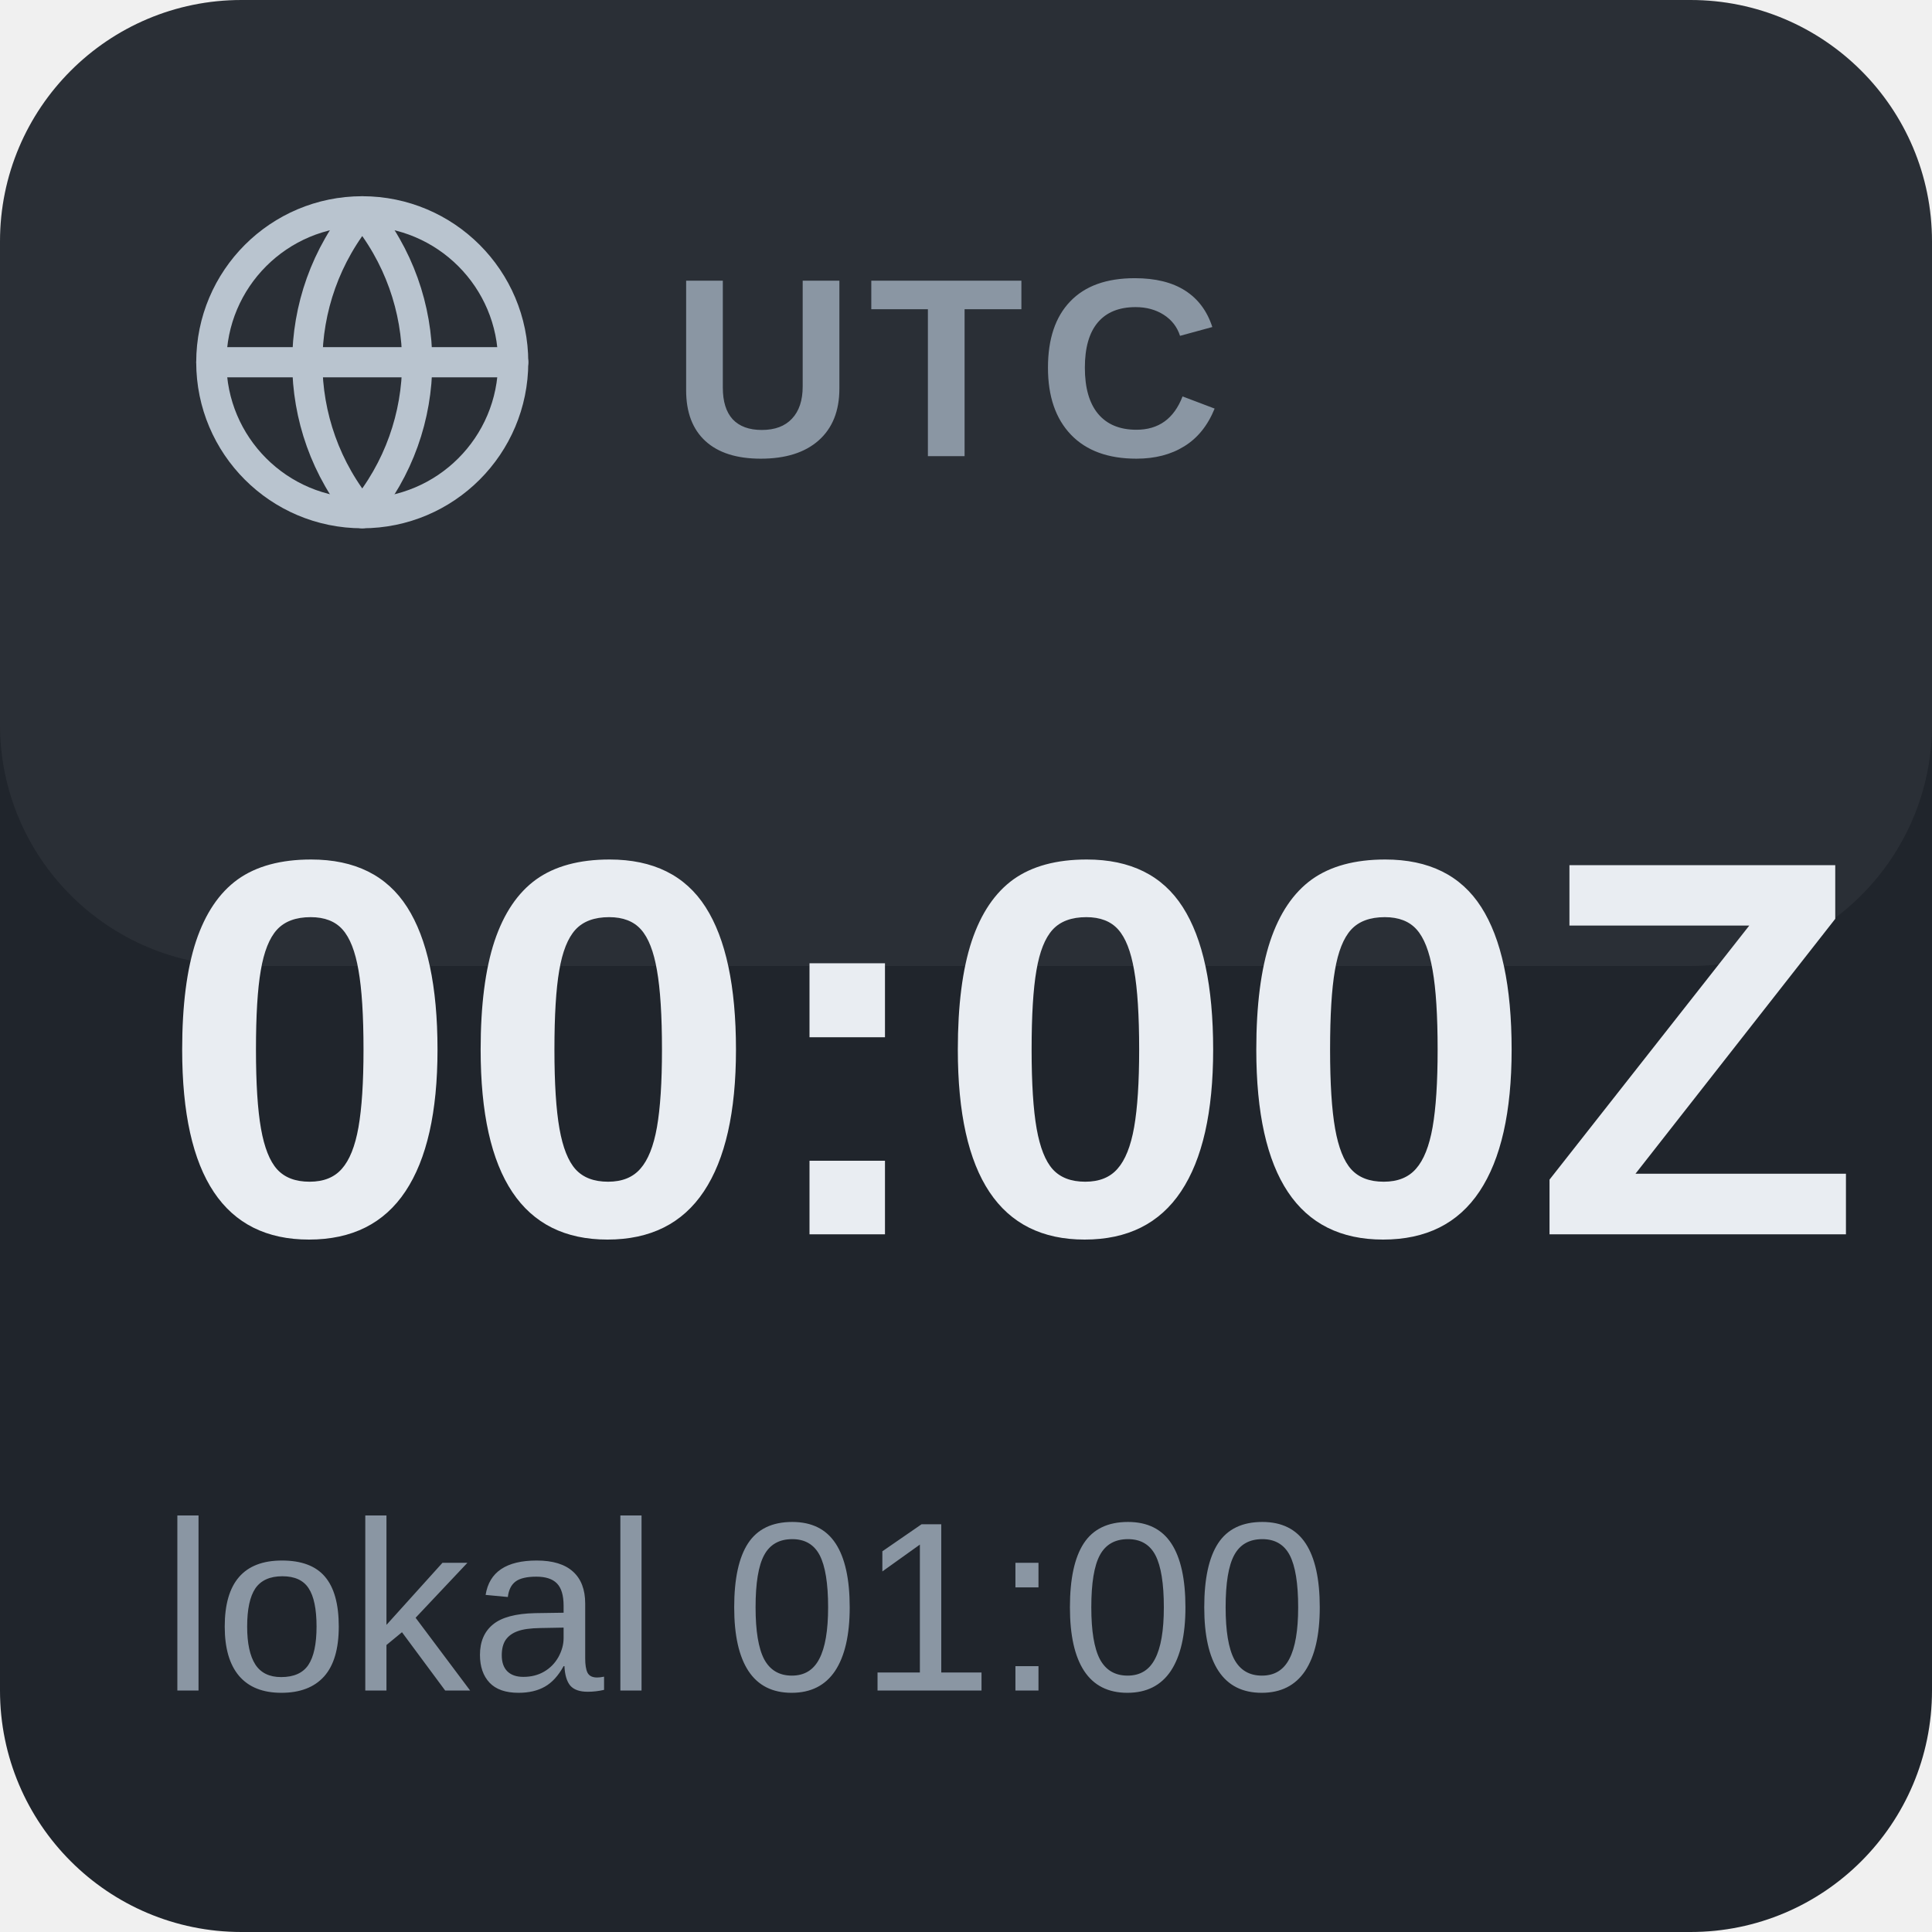
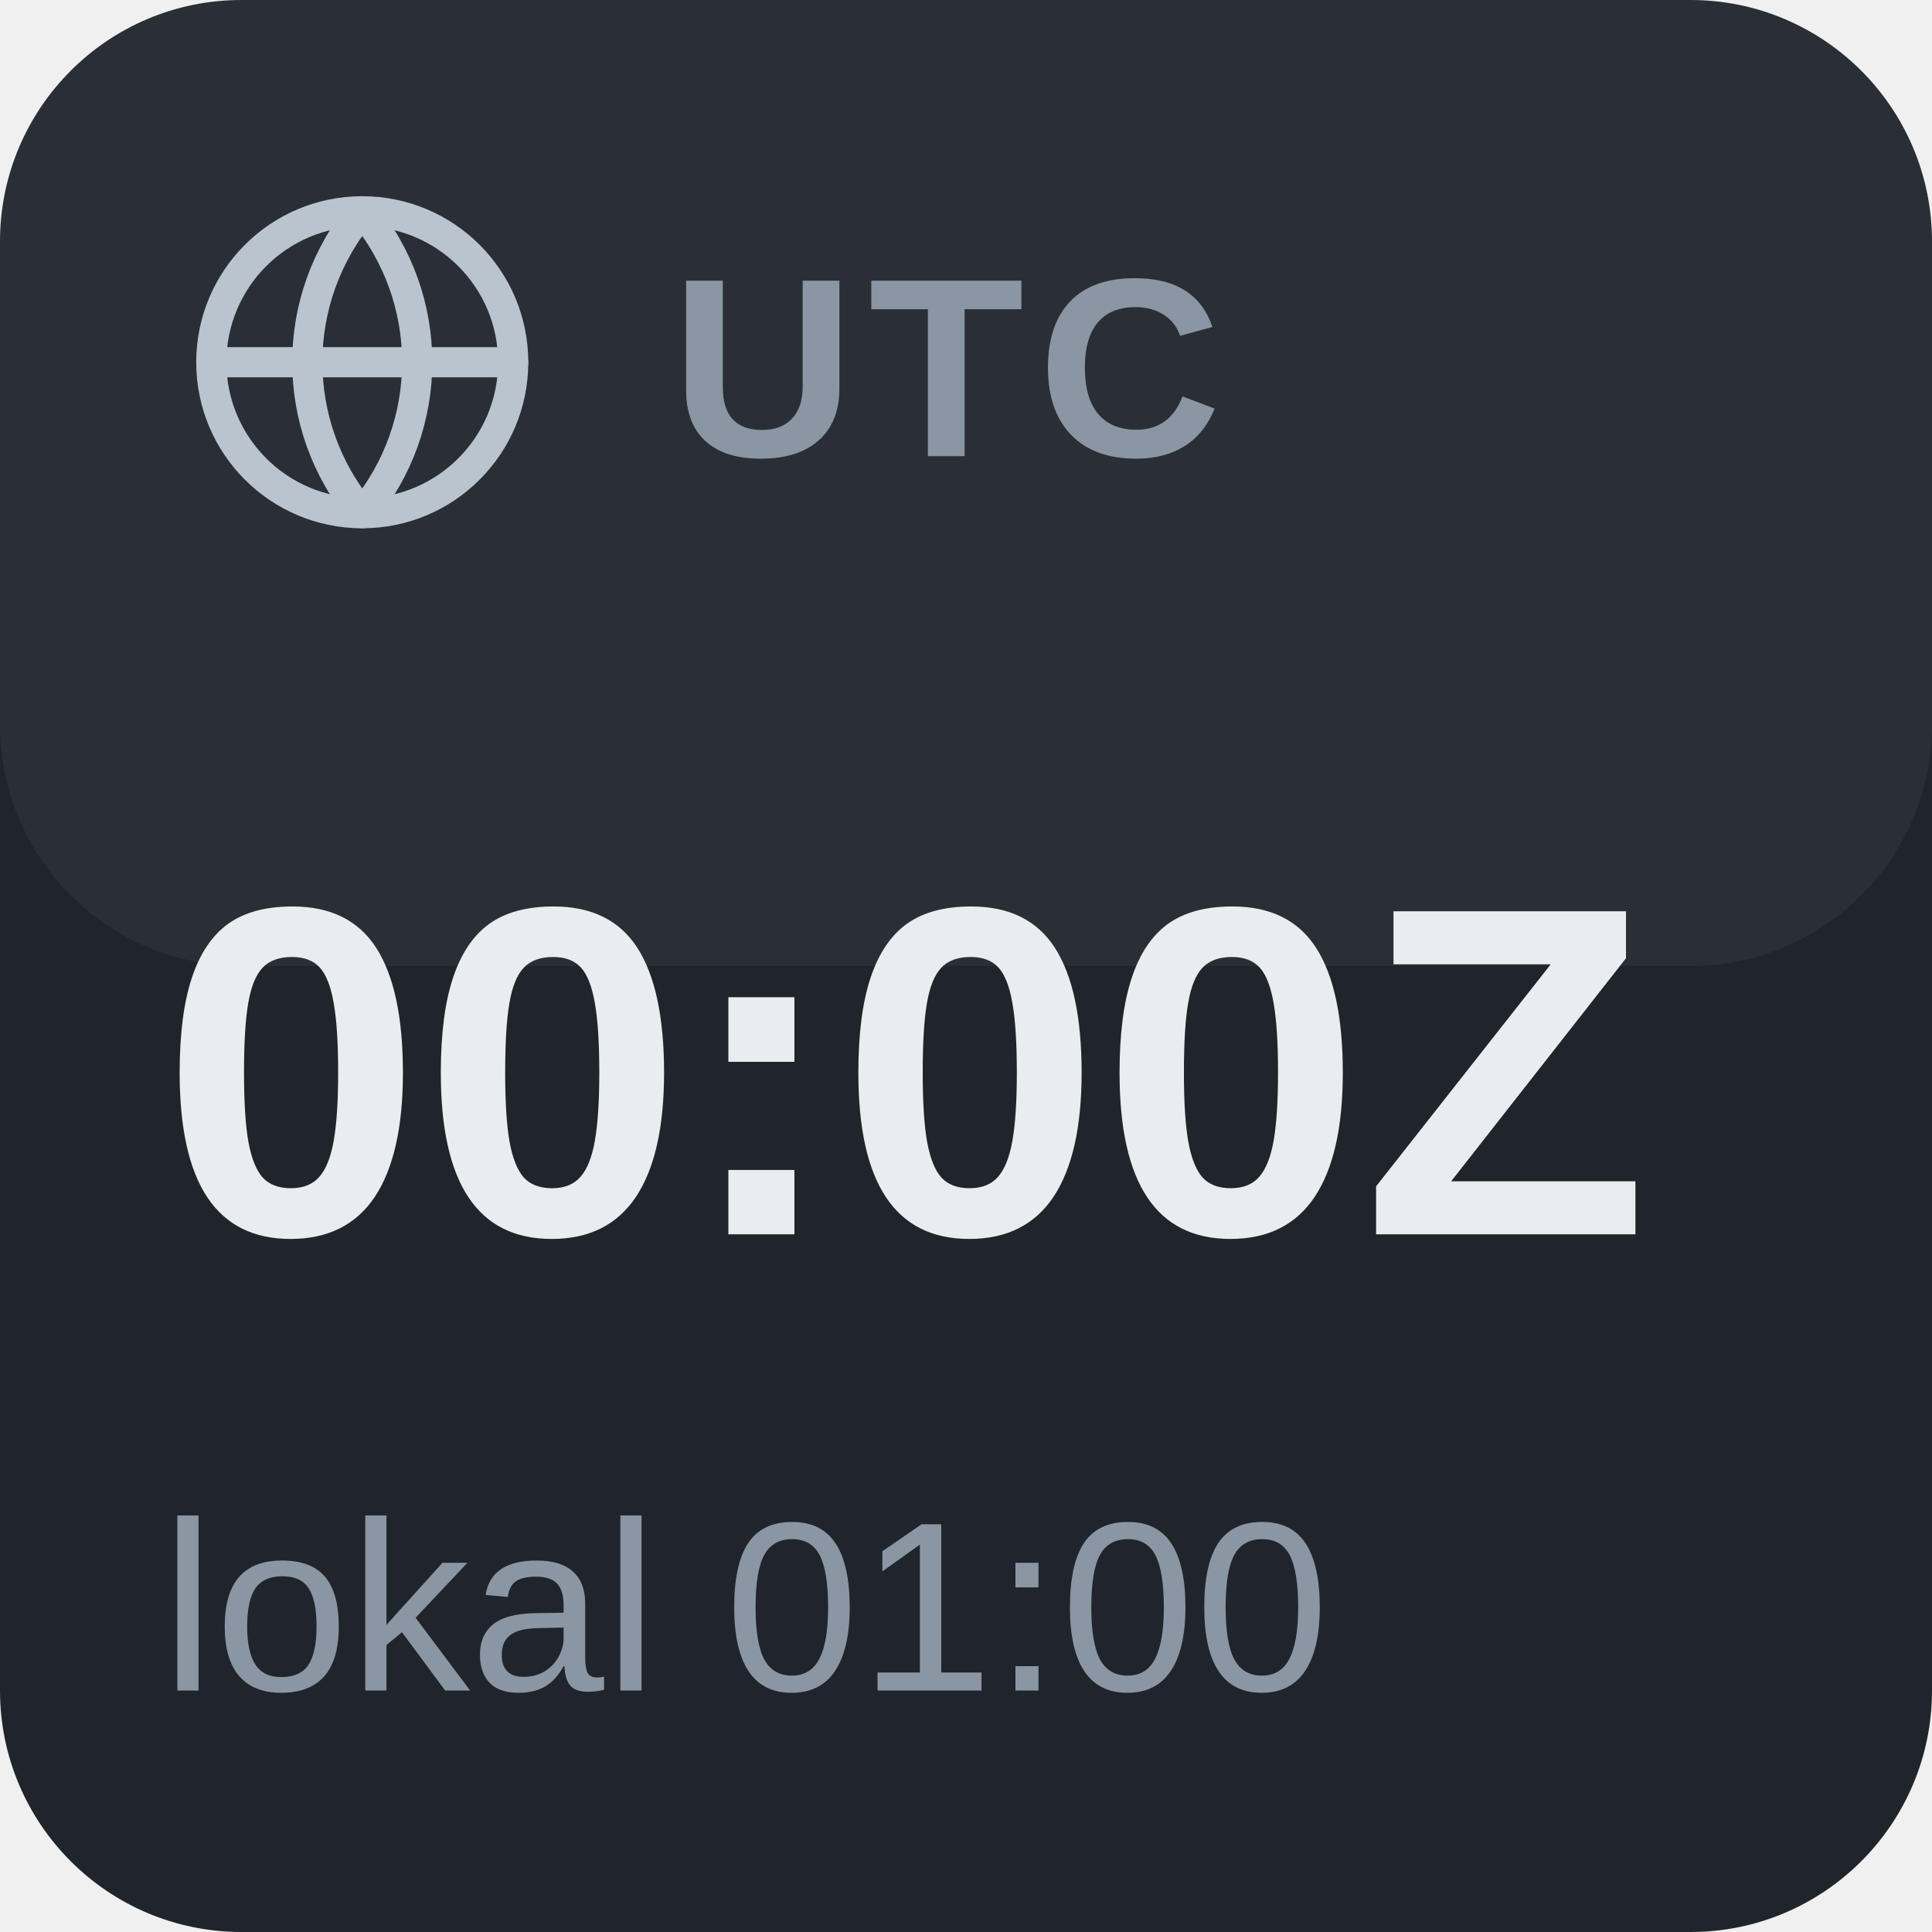
<svg xmlns="http://www.w3.org/2000/svg" width="144" height="144" viewBox="0 0 144 144">
  <rect width="144" height="144" rx="18" fill="#20252c" />
  <rect width="144" height="72" rx="18" fill="#ffffff" opacity="0.05" />
  <g transform="translate(12 12) scale(1.25)" color="#b9c4cf" fill="none" stroke="#b9c4cf" stroke-width="1.8" stroke-linecap="round" stroke-linejoin="round">
    <circle cx="12" cy="12" r="9" />
    <path d="M3 12h18M12 3a14 14 0 0 1 0 18M12 3a14 14 0 0 0 0 18" />
  </g>
-   <text x="50" y="34" font-family="Arial Narrow, Helvetica Neue, Arial, sans-serif" font-size="19" font-weight="700" fill="#8a96a3" letter-spacing="1">UTC</text>
-   <text x="12" y="92" font-family="Arial Narrow, Helvetica Neue, Arial, sans-serif" font-size="40" font-weight="700" fill="#e9edf2">00:00Z</text>
-   <text x="12" y="126" font-family="Arial Narrow, Helvetica Neue, Arial, sans-serif" font-size="18" fill="#8a96a3">lokal 01:00</text>
+   <text x="50" y="34" font-family="Bahnschrift SemiBold Condensed, Bahnschrift Condensed, Bahnschrift, Arial Narrow, Arial, sans-serif" font-size="19" font-weight="700" fill="#8a96a3" letter-spacing="1">UTC</text>
+   <text x="12" y="92" font-family="Bahnschrift SemiBold Condensed, Bahnschrift Condensed, Bahnschrift, Arial Narrow, Arial, sans-serif" font-size="35" font-weight="700" fill="#e9edf2">00:00Z</text>
+   <text x="12" y="126" font-family="Bahnschrift SemiBold Condensed, Bahnschrift Condensed, Bahnschrift, Arial Narrow, Arial, sans-serif" font-size="18" fill="#8a96a3">lokal 01:00</text>
</svg>
